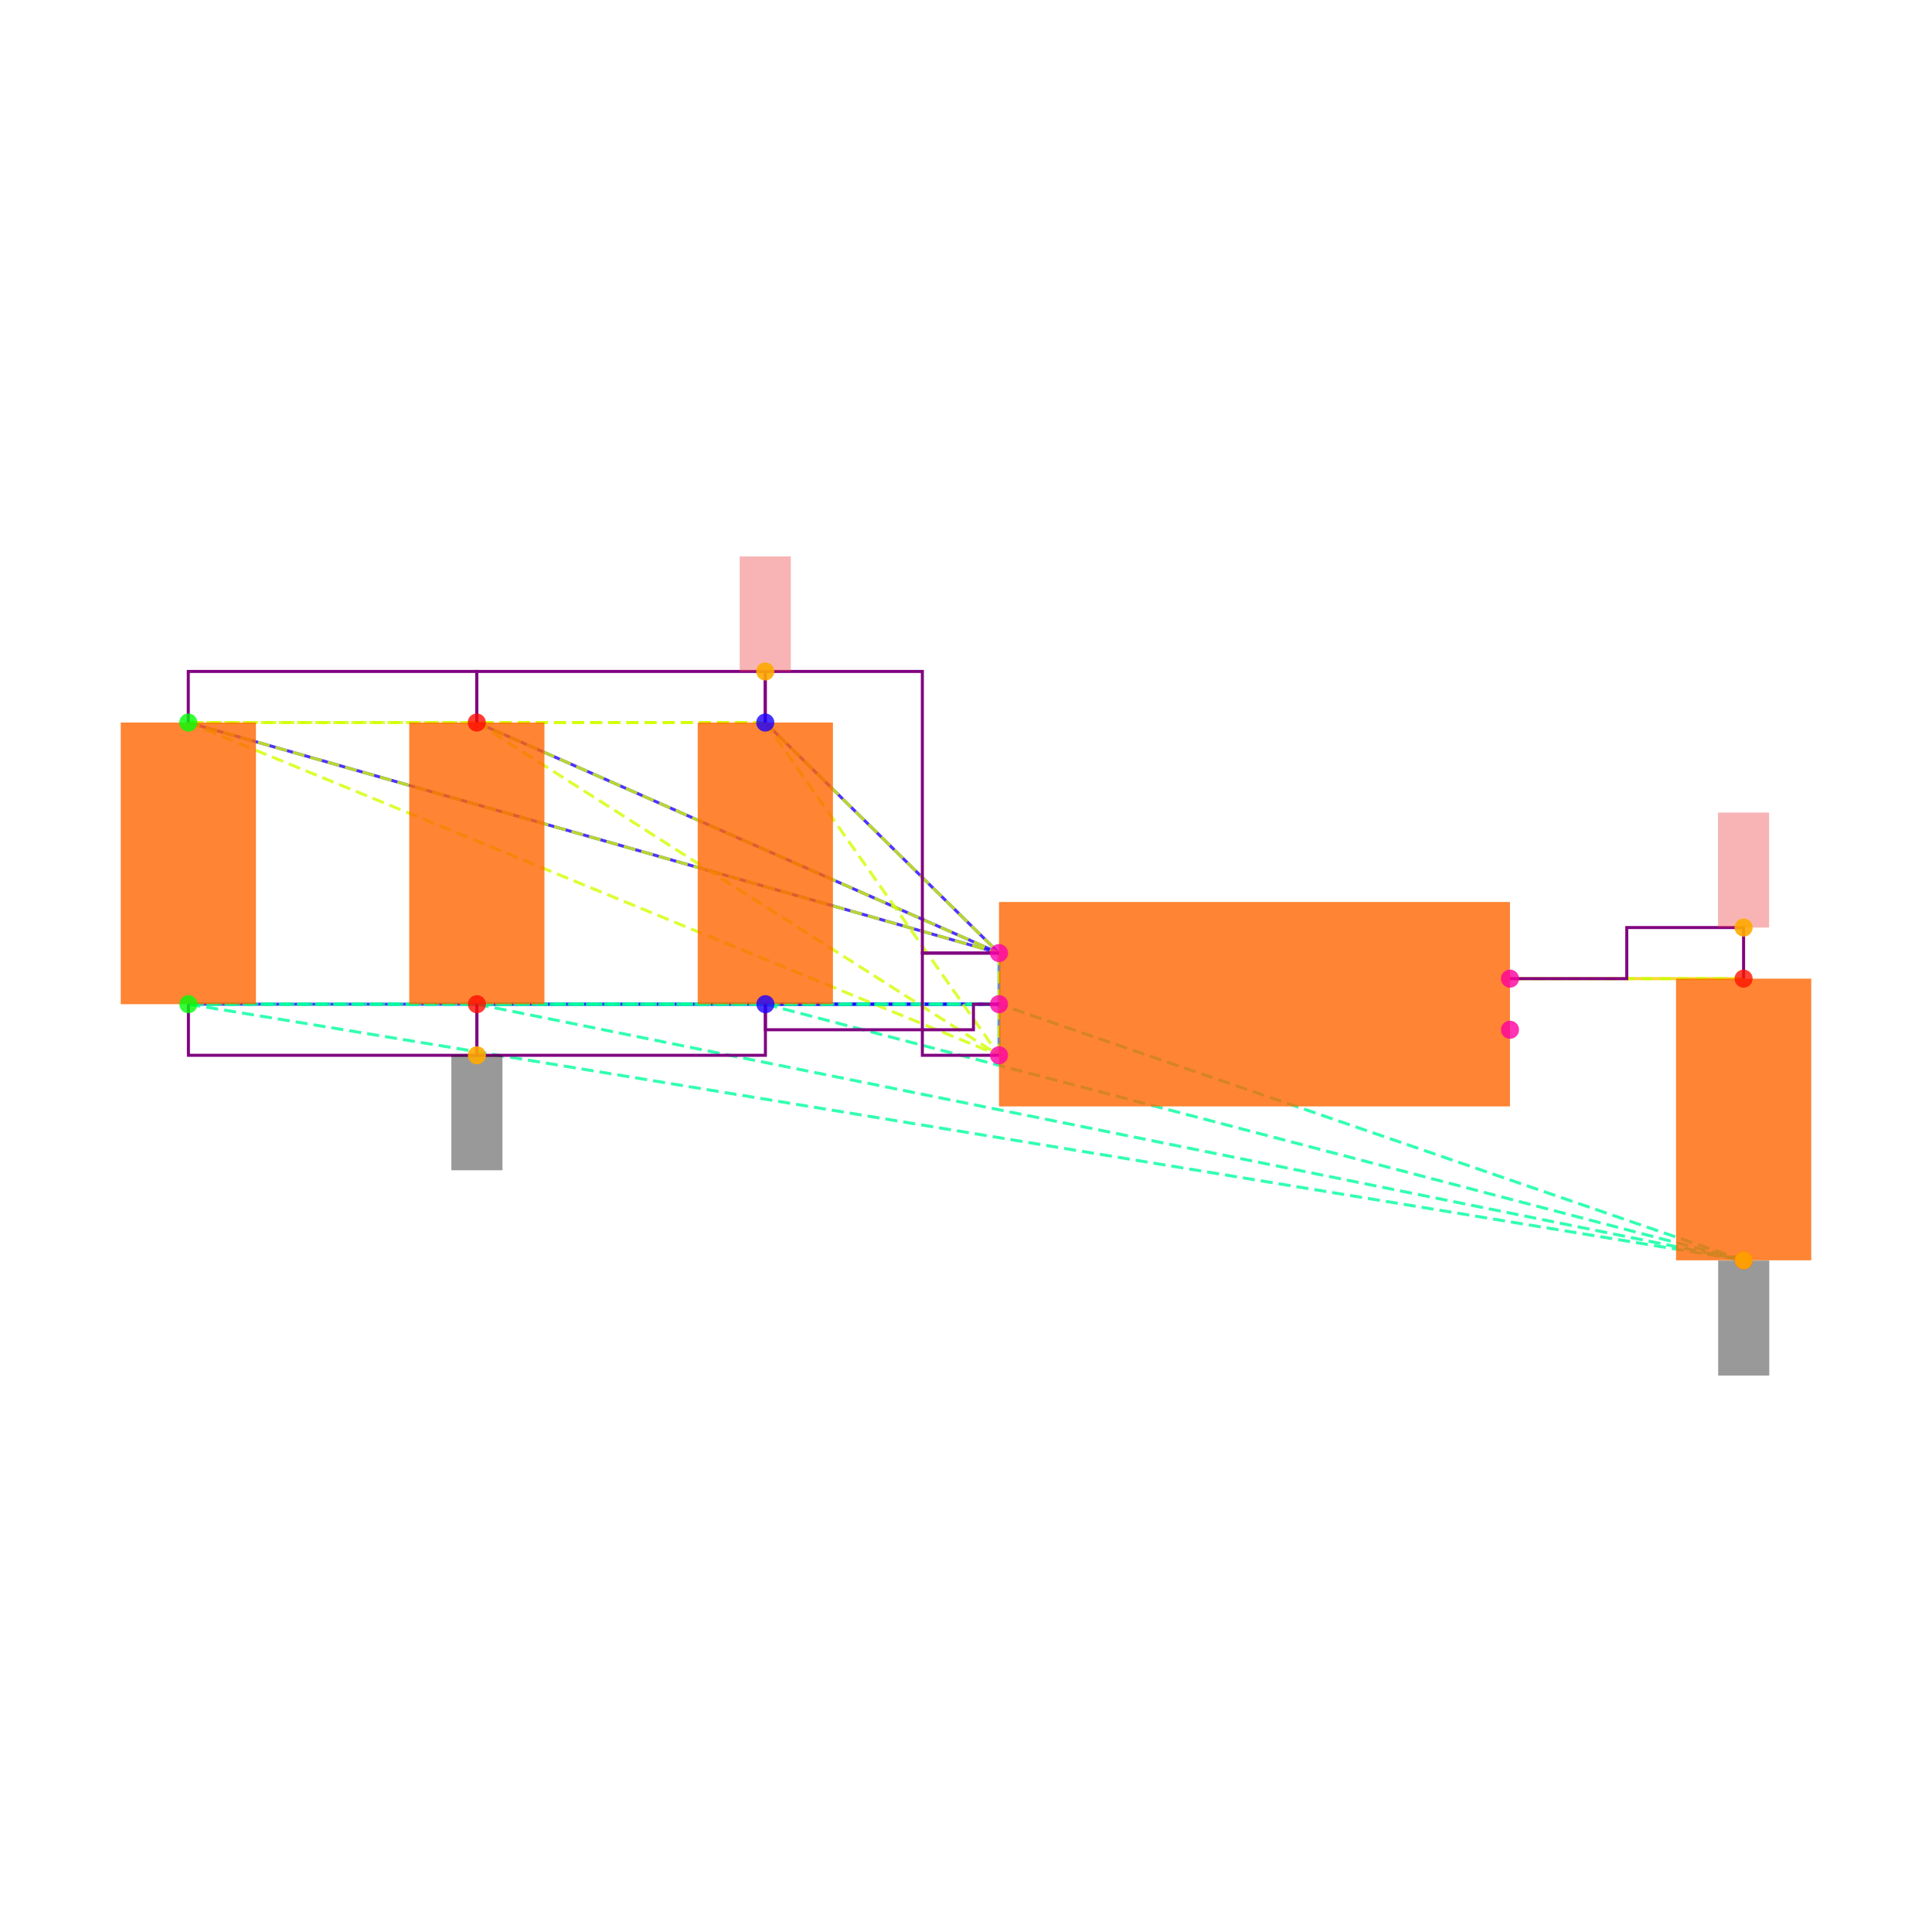
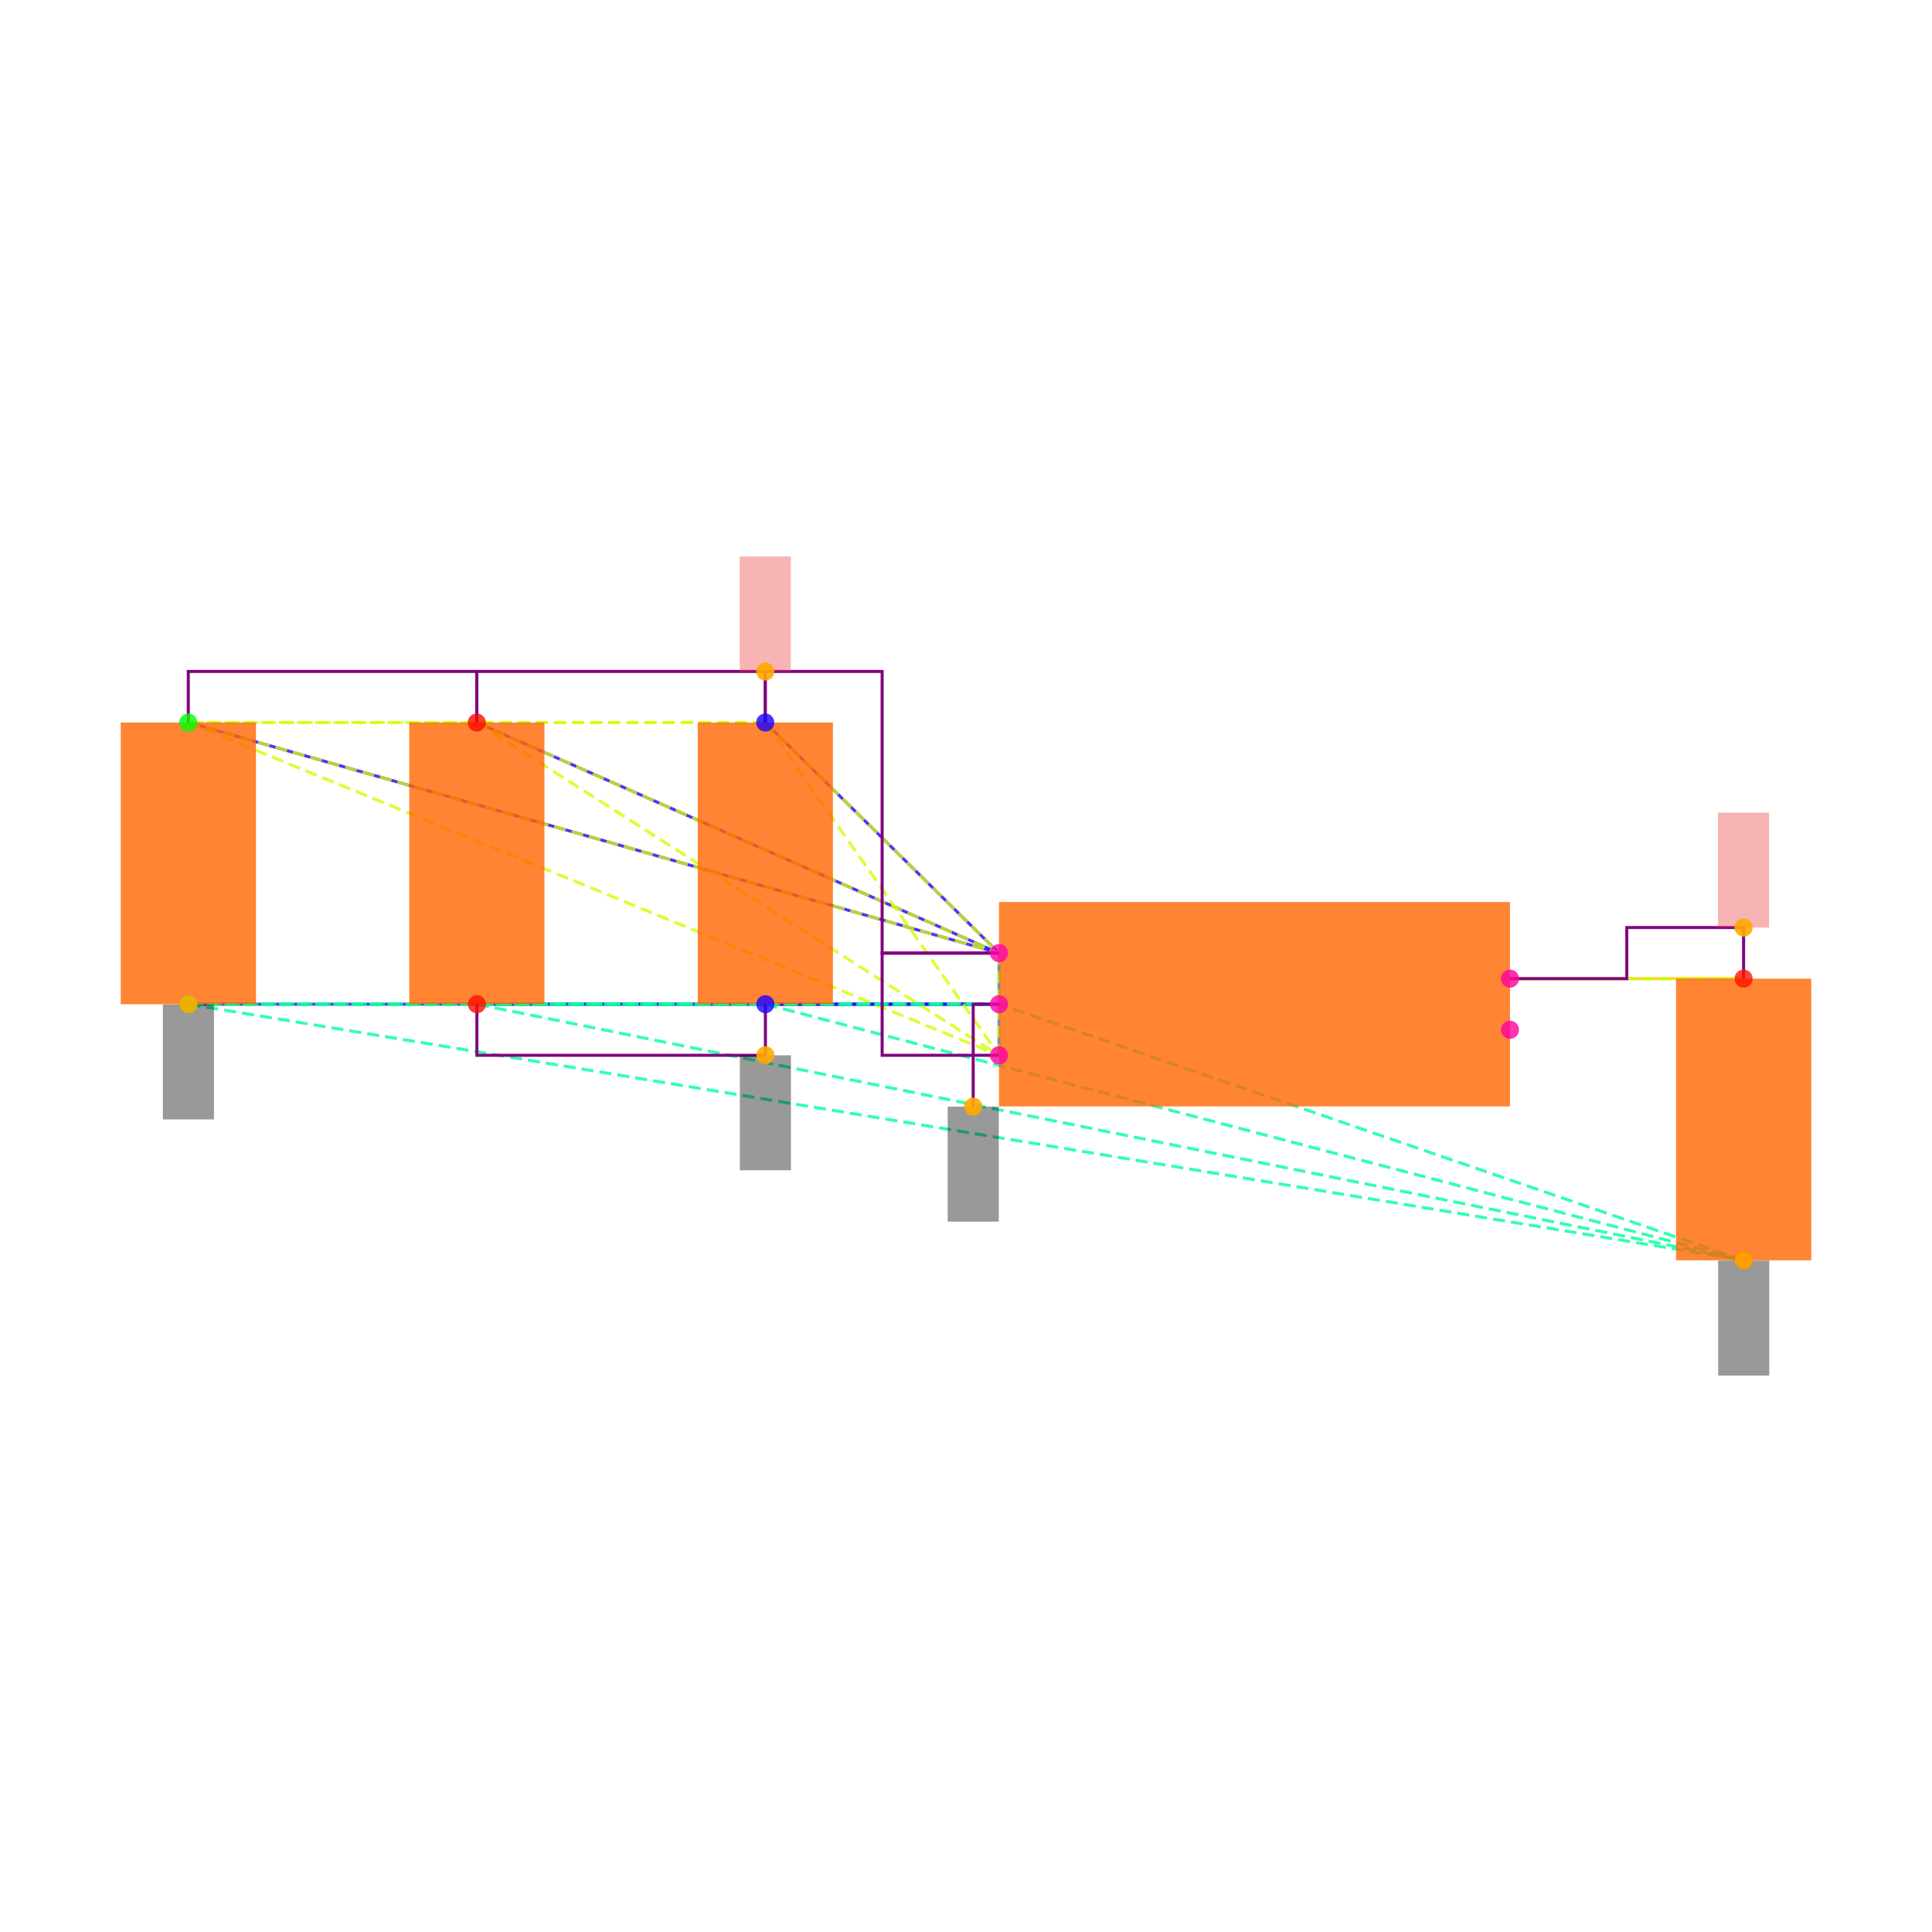
<svg xmlns="http://www.w3.org/2000/svg" width="640" height="640" viewBox="0 0 640 640">
  <rect width="100%" height="100%" fill="white" />
  <g>
    <polyline data-points="-1,0.2 -1.9148566499999995,1.1024186000000005" data-type="line" data-label="" points="330.932,315.726 253.503,239.35" fill="none" stroke="hsl(248, 100%, 50%, 0.8)" stroke-width="1px" />
  </g>
  <g>
    <polyline data-points="-1,0.2 -4.173189849999999,1.1024186000000002" data-type="line" data-label="" points="330.932,315.726 62.37,239.35" fill="none" stroke="hsl(248, 100%, 50%, 0.8)" stroke-width="1px" />
  </g>
  <g>
    <polyline data-points="-1,0.2 -3.0440232499999995,1.1024186000000002" data-type="line" data-label="" points="330.932,315.726 157.937,239.35" fill="none" stroke="hsl(248, 100%, 50%, 0.8)" stroke-width="1px" />
  </g>
  <g>
    <polyline data-points="-1,0 -1.9143099500000003,0" data-type="line" data-label="" points="330.932,332.653 253.55,332.653" fill="none" stroke="hsl(248, 100%, 50%, 0.8)" stroke-width="1px" />
  </g>
  <g>
    <polyline data-points="-1,0 -4.17264315,-2.220446049250313e-16" data-type="line" data-label="" points="330.932,332.653 62.416,332.653" fill="none" stroke="hsl(248, 100%, 50%, 0.8)" stroke-width="1px" />
  </g>
  <g>
    <polyline data-points="-1,0 -3.0434765500000003,-2.220446049250313e-16" data-type="line" data-label="" points="330.932,332.653 157.983,332.653" fill="none" stroke="hsl(248, 100%, 50%, 0.8)" stroke-width="1px" />
  </g>
  <g>
    <polyline data-points="-1,-0.2 -1,0.2" data-type="line" data-label="" points="330.932,349.58 330.932,315.726" fill="none" stroke="hsl(208, 100%, 50%, 0.8)" stroke-width="1px" />
  </g>
  <g>
    <polyline data-points="1,0.1 1.9143099500000003,0.09999999999999964" data-type="line" data-label="" points="500.202,324.189 577.584,324.189" fill="none" stroke="hsl(48, 100%, 50%, 0.8)" stroke-width="1px" />
  </g>
  <g>
    <polyline data-points="-1.9148566499999995,1.1024186000000005 -4.173189849999999,1.1024186000000002" data-type="line" data-label="" points="253.503,239.35 62.37,239.35" fill="none" stroke="hsl(71, 100%, 50%, 0.8)" stroke-width="1px" stroke-dasharray="4 2" />
  </g>
  <g>
    <polyline data-points="-1.9148566499999995,1.1024186000000005 -3.0440232499999995,1.1024186000000002" data-type="line" data-label="" points="253.503,239.35 157.937,239.35" fill="none" stroke="hsl(71, 100%, 50%, 0.8)" stroke-width="1px" stroke-dasharray="4 2" />
  </g>
  <g>
    <polyline data-points="-1.9148566499999995,1.1024186000000005 -1,0.2" data-type="line" data-label="" points="253.503,239.35 330.932,315.726" fill="none" stroke="hsl(71, 100%, 50%, 0.8)" stroke-width="1px" stroke-dasharray="4 2" />
  </g>
  <g>
    <polyline data-points="-1.9148566499999995,1.1024186000000005 -1,-0.2" data-type="line" data-label="" points="253.503,239.35 330.932,349.58" fill="none" stroke="hsl(71, 100%, 50%, 0.8)" stroke-width="1px" stroke-dasharray="4 2" />
  </g>
  <g>
    <polyline data-points="-4.173189849999999,1.1024186000000002 -3.0440232499999995,1.1024186000000002" data-type="line" data-label="" points="62.37,239.35 157.937,239.35" fill="none" stroke="hsl(71, 100%, 50%, 0.8)" stroke-width="1px" stroke-dasharray="4 2" />
  </g>
  <g>
    <polyline data-points="-4.173189849999999,1.1024186000000002 -1,0.2" data-type="line" data-label="" points="62.37,239.35 330.932,315.726" fill="none" stroke="hsl(71, 100%, 50%, 0.8)" stroke-width="1px" stroke-dasharray="4 2" />
  </g>
  <g>
    <polyline data-points="-4.173189849999999,1.1024186000000002 -1,-0.2" data-type="line" data-label="" points="62.37,239.35 330.932,349.58" fill="none" stroke="hsl(71, 100%, 50%, 0.8)" stroke-width="1px" stroke-dasharray="4 2" />
  </g>
  <g>
    <polyline data-points="-3.0440232499999995,1.1024186000000002 -1,0.2" data-type="line" data-label="" points="157.937,239.35 330.932,315.726" fill="none" stroke="hsl(71, 100%, 50%, 0.8)" stroke-width="1px" stroke-dasharray="4 2" />
  </g>
  <g>
    <polyline data-points="-3.0440232499999995,1.1024186000000002 -1,-0.2" data-type="line" data-label="" points="157.937,239.35 330.932,349.58" fill="none" stroke="hsl(71, 100%, 50%, 0.8)" stroke-width="1px" stroke-dasharray="4 2" />
  </g>
  <g>
    <polyline data-points="-1,0.2 -1,-0.2" data-type="line" data-label="" points="330.932,315.726 330.932,349.58" fill="none" stroke="hsl(71, 100%, 50%, 0.8)" stroke-width="1px" stroke-dasharray="4 2" />
  </g>
  <g>
    <polyline data-points="-1.9143099500000003,0 -4.17264315,-2.220446049250313e-16" data-type="line" data-label="" points="253.55,332.653 62.416,332.653" fill="none" stroke="hsl(157, 100%, 50%, 0.8)" stroke-width="1px" stroke-dasharray="4 2" />
  </g>
  <g>
    <polyline data-points="-1.9143099500000003,0 -3.0434765500000003,-2.220446049250313e-16" data-type="line" data-label="" points="253.55,332.653 157.983,332.653" fill="none" stroke="hsl(157, 100%, 50%, 0.8)" stroke-width="1px" stroke-dasharray="4 2" />
  </g>
  <g>
    <polyline data-points="-1.9143099500000003,0 1.9148566499999995,-1.0024186000000008" data-type="line" data-label="" points="253.55,332.653 577.63,417.492" fill="none" stroke="hsl(157, 100%, 50%, 0.8)" stroke-width="1px" stroke-dasharray="4 2" />
  </g>
  <g>
    <polyline data-points="-1.9143099500000003,0 -1,0" data-type="line" data-label="" points="253.55,332.653 330.932,332.653" fill="none" stroke="hsl(157, 100%, 50%, 0.8)" stroke-width="1px" stroke-dasharray="4 2" />
  </g>
  <g>
    <polyline data-points="-4.17264315,-2.220446049250313e-16 -3.0434765500000003,-2.220446049250313e-16" data-type="line" data-label="" points="62.416,332.653 157.983,332.653" fill="none" stroke="hsl(157, 100%, 50%, 0.8)" stroke-width="1px" stroke-dasharray="4 2" />
  </g>
  <g>
    <polyline data-points="-4.17264315,-2.220446049250313e-16 1.9148566499999995,-1.0024186000000008" data-type="line" data-label="" points="62.416,332.653 577.63,417.492" fill="none" stroke="hsl(157, 100%, 50%, 0.8)" stroke-width="1px" stroke-dasharray="4 2" />
  </g>
  <g>
    <polyline data-points="-4.17264315,-2.220446049250313e-16 -1,0" data-type="line" data-label="" points="62.416,332.653 330.932,332.653" fill="none" stroke="hsl(157, 100%, 50%, 0.8)" stroke-width="1px" stroke-dasharray="4 2" />
  </g>
  <g>
    <polyline data-points="-3.0434765500000003,-2.220446049250313e-16 1.9148566499999995,-1.0024186000000008" data-type="line" data-label="" points="157.983,332.653 577.63,417.492" fill="none" stroke="hsl(157, 100%, 50%, 0.8)" stroke-width="1px" stroke-dasharray="4 2" />
  </g>
  <g>
    <polyline data-points="-3.0434765500000003,-2.220446049250313e-16 -1,0" data-type="line" data-label="" points="157.983,332.653 330.932,332.653" fill="none" stroke="hsl(157, 100%, 50%, 0.8)" stroke-width="1px" stroke-dasharray="4 2" />
  </g>
  <g>
    <polyline data-points="1.9148566499999995,-1.0024186000000008 -1,0" data-type="line" data-label="" points="577.63,417.492 330.932,332.653" fill="none" stroke="hsl(157, 100%, 50%, 0.8)" stroke-width="1px" stroke-dasharray="4 2" />
  </g>
  <g>
    <polyline data-points="1.9143099500000003,0.09999999999999964 1,0.1" data-type="line" data-label="" points="577.584,324.189 500.202,324.189" fill="none" stroke="hsl(73, 100%, 50%, 0.8)" stroke-width="1px" stroke-dasharray="4 2" />
  </g>
  <g>
    <polyline data-points="-3.0440232499999995,1.1024186000000002 -3.0440232499999995,1.3024186000000004 -4.173189849999999,1.3024186000000004 -4.173189849999999,1.1024186000000002" data-type="line" data-label="" points="157.937,239.35 157.937,222.423 62.37,222.423 62.37,239.35" fill="none" stroke="purple" stroke-width="1px" />
  </g>
  <g>
    <polyline data-points="-1.9148566499999995,1.1024186000000002 -1.9148566499999995,1.3024186000000004 -3.0440232499999995,1.3024186000000004 -3.0440232499999995,1.1024186000000002" data-type="line" data-label="" points="253.503,239.35 253.503,222.423 157.937,222.423 157.937,239.35" fill="none" stroke="purple" stroke-width="1px" />
  </g>
  <g>
-     <polyline data-points="-1,0.20000000000000018 -1.3,0.20000000000000018 -1.3,1.3024186000000004 -1.9148566499999995,1.3024186000000004 -1.9148566499999995,1.1024186000000005" data-type="line" data-label="" points="330.932,315.726 305.542,315.726 305.542,222.423 253.503,222.423 253.503,239.35" fill="none" stroke="purple" stroke-width="1px" />
-   </g>
-   <g>
-     <polyline data-points="-1,-0.2 -1.3,-0.2 -1.3,0.2 -1,0.2" data-type="line" data-label="" points="330.932,349.58 305.542,349.58 305.542,315.726 330.932,315.726" fill="none" stroke="purple" stroke-width="1px" />
-   </g>
-   <g>
-     <polyline data-points="-3.0434765500000003,-2.220446049250313e-16 -3.0434765500000003,-0.2000000000000004 -4.17264315,-0.2000000000000004 -4.17264315,-2.220446049250313e-16" data-type="line" data-label="" points="157.983,332.653 157.983,349.58 62.416,349.58 62.416,332.653" fill="none" stroke="purple" stroke-width="1px" />
+     <polyline data-points="-1,0.20000000000000018 -1.4574283249999997,0.20000000000000018 -1.4574283249999997,1.3024186000000004 -1.9148566499999995,1.3024186000000004 -1.9148566499999995,1.1024186000000005" data-type="line" data-label="" points="330.932,315.726 292.218,315.726 292.218,222.423 253.503,222.423 253.503,239.35" fill="none" stroke="purple" stroke-width="1px" />
+   </g>
+   <g>
+     <polyline data-points="1,0.1 1.4571549750000001,0.1 1.4571549750000001,0.29999999999999966 1.9143099500000003,0.29999999999999966 1.9143099500000003,0.09999999999999964" data-type="line" data-label="" points="500.202,324.189 538.893,324.189 538.893,307.262 577.584,307.262 577.584,324.189" fill="none" stroke="purple" stroke-width="1px" />
  </g>
  <g>
    <polyline data-points="-1.9143099500000003,-2.220446049250313e-16 -1.9143099500000003,-0.2000000000000004 -3.0434765500000003,-0.2000000000000004 -3.0434765500000003,-2.220446049250313e-16" data-type="line" data-label="" points="253.55,332.653 253.55,349.58 157.983,349.58 157.983,332.653" fill="none" stroke="purple" stroke-width="1px" />
  </g>
  <g>
-     <polyline data-points="-1,0 -1.0999999999999999,0 -1.0999999999999999,-0.09999999999999995 -1.9143099500000003,-0.09999999999999995 -1.9143099500000003,0" data-type="line" data-label="" points="330.932,332.653 322.469,332.653 322.469,341.116 253.55,341.116 253.55,332.653" fill="none" stroke="purple" stroke-width="1px" />
-   </g>
-   <g>
-     <polyline data-points="1,0.1 1.4571549750000001,0.1 1.4571549750000001,0.29999999999999966 1.9143099500000003,0.29999999999999966 1.9143099500000003,0.09999999999999964" data-type="line" data-label="" points="500.202,324.189 538.893,324.189 538.893,307.262 577.584,307.262 577.584,324.189" fill="none" stroke="purple" stroke-width="1px" />
+     <polyline data-points="-1,-0.2 -1.4574283249999997,-0.2 -1.4574283249999997,0.2 -1,0.2" data-type="line" data-label="" points="330.932,349.58 292.218,349.58 292.218,315.726 330.932,315.726" fill="none" stroke="purple" stroke-width="1px" />
+   </g>
+   <g>
+     <polyline data-points="-1,0 -1.101,0 -1.101,-0.40099999999999997" data-type="line" data-label="" points="330.932,332.653 322.384,332.653 322.384,366.591" fill="none" stroke="purple" stroke-width="1px" />
  </g>
  <g>
    <rect data-type="rect" data-label="schematic_component_0" data-x="-1.9145832999999999" data-y="0.5512093000000002" x="231.133" y="239.35" width="44.786" height="93.303" fill="hsl(24, 100%, 50%, 0.8)" stroke="black" stroke-width="0.012" />
  </g>
  <g>
    <rect data-type="rect" data-label="schematic_component_1" data-x="-4.1729164999999995" data-y="0.5512093" x="40" y="239.35" width="44.786" height="93.303" fill="hsl(24, 100%, 50%, 0.8)" stroke="black" stroke-width="0.012" />
  </g>
  <g>
    <rect data-type="rect" data-label="schematic_component_2" data-x="-3.0437499" data-y="0.5512093" x="135.567" y="239.35" width="44.786" height="93.303" fill="hsl(24, 100%, 50%, 0.8)" stroke="black" stroke-width="0.012" />
  </g>
  <g>
    <rect data-type="rect" data-label="schematic_component_3" data-x="1.9145832999999999" data-y="-0.4512093000000006" x="555.214" y="324.189" width="44.786" height="93.303" fill="hsl(24, 100%, 50%, 0.8)" stroke="black" stroke-width="0.012" />
  </g>
  <g>
    <rect data-type="rect" data-label="schematic_component_4" data-x="0" data-y="0" x="330.932" y="298.799" width="169.27" height="67.708" fill="hsl(24, 100%, 50%, 0.8)" stroke="black" stroke-width="0.012" />
  </g>
  <g>
    <rect data-type="rect" data-label="netId: VSYS globalConnNetId: connectivity_net0" data-x="-1.9148566499999995" data-y="1.5274186000000005" x="245.04" y="184.337" width="16.927" height="38.086" fill="#ef444466" stroke="#ef4444" stroke-width="0.012" />
  </g>
  <g>
-     <rect data-type="rect" data-label="netId: GND globalConnNetId: connectivity_net1" data-x="-3.0434765500000003" data-y="-0.4250000000000004" x="149.519" y="349.58" width="16.927" height="38.086" fill="#00000066" stroke="#000000" stroke-width="0.012" />
+     <rect data-type="rect" data-label="netId: GND globalConnNetId: connectivity_net1" data-x="-1.101" data-y="-0.626" x="313.92" y="366.591" width="16.927" height="38.086" fill="#00000066" stroke="#000000" stroke-width="0.012" />
+   </g>
+   <g>
+     <rect data-type="rect" data-label="netId: GND globalConnNetId: connectivity_net1" data-x="-1.9143099500000003" data-y="-0.4250000000000004" x="245.086" y="349.58" width="16.927" height="38.086" fill="#00000066" stroke="#000000" stroke-width="0.012" />
+   </g>
+   <g>
+     <rect data-type="rect" data-label="netId: GND globalConnNetId: connectivity_net1" data-x="-4.17264315" data-y="-0.22600000000000023" x="53.953" y="332.738" width="16.927" height="38.086" fill="#00000066" stroke="#000000" stroke-width="0.012" />
  </g>
  <g>
    <rect data-type="rect" data-label="netId: GND globalConnNetId: connectivity_net1" data-x="1.9148566499999995" data-y="-1.2284186000000008" x="569.167" y="417.577" width="16.927" height="38.086" fill="#00000066" stroke="#000000" stroke-width="0.012" />
  </g>
  <g>
    <rect data-type="rect" data-label="netId: V3_3 globalConnNetId: connectivity_net2" data-x="1.9143099500000003" data-y="0.5249999999999997" x="569.12" y="269.177" width="16.927" height="38.086" fill="#ef444466" stroke="#ef4444" stroke-width="0.012" />
  </g>
  <g>
    <circle data-type="point" data-label="C6.1 y+" data-x="-1.9148566499999995" data-y="1.1024186000000005" cx="253.503" cy="239.35" r="3" fill="hsl(246, 100%, 50%, 0.8)" />
  </g>
  <g>
    <circle data-type="point" data-label="C6.2 y-" data-x="-1.9143099500000003" data-y="0" cx="253.55" cy="332.653" r="3" fill="hsl(247, 100%, 50%, 0.8)" />
  </g>
  <g>
    <circle data-type="point" data-label="C1.1 y+" data-x="-4.173189849999999" data-y="1.1024186000000002" cx="62.37" cy="239.35" r="3" fill="hsl(121, 100%, 50%, 0.8)" />
  </g>
  <g>
    <circle data-type="point" data-label="C1.2 y-" data-x="-4.17264315" data-y="-2.220446049250313e-16" cx="62.416" cy="332.653" r="3" fill="hsl(122, 100%, 50%, 0.8)" />
  </g>
  <g>
    <circle data-type="point" data-label="C2.1 y+" data-x="-3.0440232499999995" data-y="1.1024186000000002" cx="157.937" cy="239.35" r="3" fill="hsl(2, 100%, 50%, 0.8)" />
  </g>
  <g>
    <circle data-type="point" data-label="C2.2 y-" data-x="-3.0434765500000003" data-y="-2.220446049250313e-16" cx="157.983" cy="332.653" r="3" fill="hsl(3, 100%, 50%, 0.8)" />
  </g>
  <g>
    <circle data-type="point" data-label="C5.1 y+" data-x="1.9143099500000003" data-y="0.09999999999999964" cx="577.584" cy="324.189" r="3" fill="hsl(5, 100%, 50%, 0.8)" />
  </g>
  <g>
    <circle data-type="point" data-label="C5.2 y-" data-x="1.9148566499999995" data-y="-1.0024186000000008" cx="577.63" cy="417.492" r="3" fill="hsl(6, 100%, 50%, 0.8)" />
  </g>
  <g>
    <circle data-type="point" data-label="U1.1 x-" data-x="-1" data-y="0.2" cx="330.932" cy="315.726" r="3" fill="hsl(319, 100%, 50%, 0.8)" />
  </g>
  <g>
    <circle data-type="point" data-label="U1.2 x-" data-x="-1" data-y="0" cx="330.932" cy="332.653" r="3" fill="hsl(320, 100%, 50%, 0.8)" />
  </g>
  <g>
    <circle data-type="point" data-label="U1.3 x-" data-x="-1" data-y="-0.2" cx="330.932" cy="349.58" r="3" fill="hsl(321, 100%, 50%, 0.8)" />
  </g>
  <g>
    <circle data-type="point" data-label="U1.4 x+" data-x="1" data-y="-0.1" cx="500.202" cy="341.116" r="3" fill="hsl(322, 100%, 50%, 0.8)" />
  </g>
  <g>
    <circle data-type="point" data-label="U1.5 x+" data-x="1" data-y="0.1" cx="500.202" cy="324.189" r="3" fill="hsl(323, 100%, 50%, 0.8)" />
  </g>
  <g>
    <circle data-type="point" data-label="anchorPoint orientation: y+" data-x="-1.9148566499999995" data-y="1.3024186000000004" cx="253.503" cy="222.423" r="3" fill="hsl(40, 100%, 50%, 0.9)" />
  </g>
  <g>
-     <circle data-type="point" data-label="anchorPoint orientation: y-" data-x="-3.0434765500000003" data-y="-0.2000000000000004" cx="157.983" cy="349.58" r="3" fill="hsl(40, 100%, 50%, 0.9)" />
+     <circle data-type="point" data-label="anchorPoint orientation: y-" data-x="-1.101" data-y="-0.40099999999999997" cx="322.384" cy="366.591" r="3" fill="hsl(40, 100%, 50%, 0.9)" />
+   </g>
+   <g>
+     <circle data-type="point" data-label="anchorPoint orientation: y-" data-x="-1.9143099500000003" data-y="-0.2000000000000004" cx="253.55" cy="349.58" r="3" fill="hsl(40, 100%, 50%, 0.9)" />
+   </g>
+   <g>
+     <circle data-type="point" data-label="anchorPoint orientation: y-" data-x="-4.17264315" data-y="-2.220446049250313e-16" cx="62.416" cy="332.653" r="3" fill="hsl(40, 100%, 50%, 0.9)" />
  </g>
  <g>
    <circle data-type="point" data-label="anchorPoint orientation: y-" data-x="1.9148566499999995" data-y="-1.0024186000000008" cx="577.63" cy="417.492" r="3" fill="hsl(40, 100%, 50%, 0.9)" />
  </g>
  <g>
    <circle data-type="point" data-label="anchorPoint orientation: y+" data-x="1.9143099500000003" data-y="0.29999999999999966" cx="577.584" cy="307.262" r="3" fill="hsl(40, 100%, 50%, 0.9)" />
  </g>
  <g id="crosshair" style="display: none">
    <line id="crosshair-h" y1="0" y2="640" stroke="#666" stroke-width="0.5" />
    <line id="crosshair-v" x1="0" x2="640" stroke="#666" stroke-width="0.5" />
    <text id="coordinates" font-family="monospace" font-size="12" fill="#666" />
  </g>
</svg>
